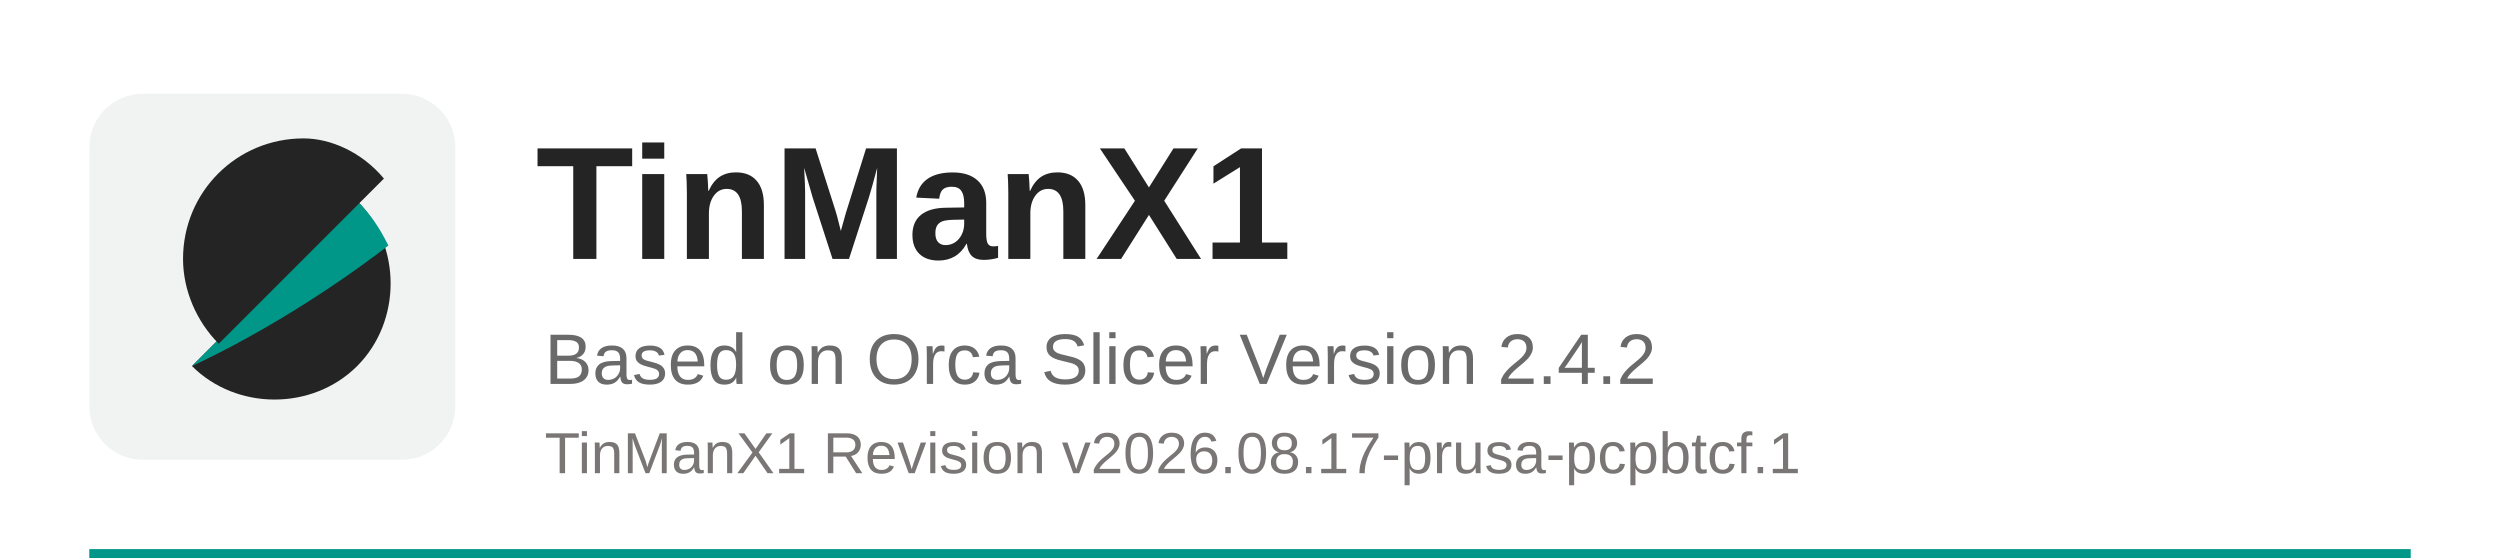
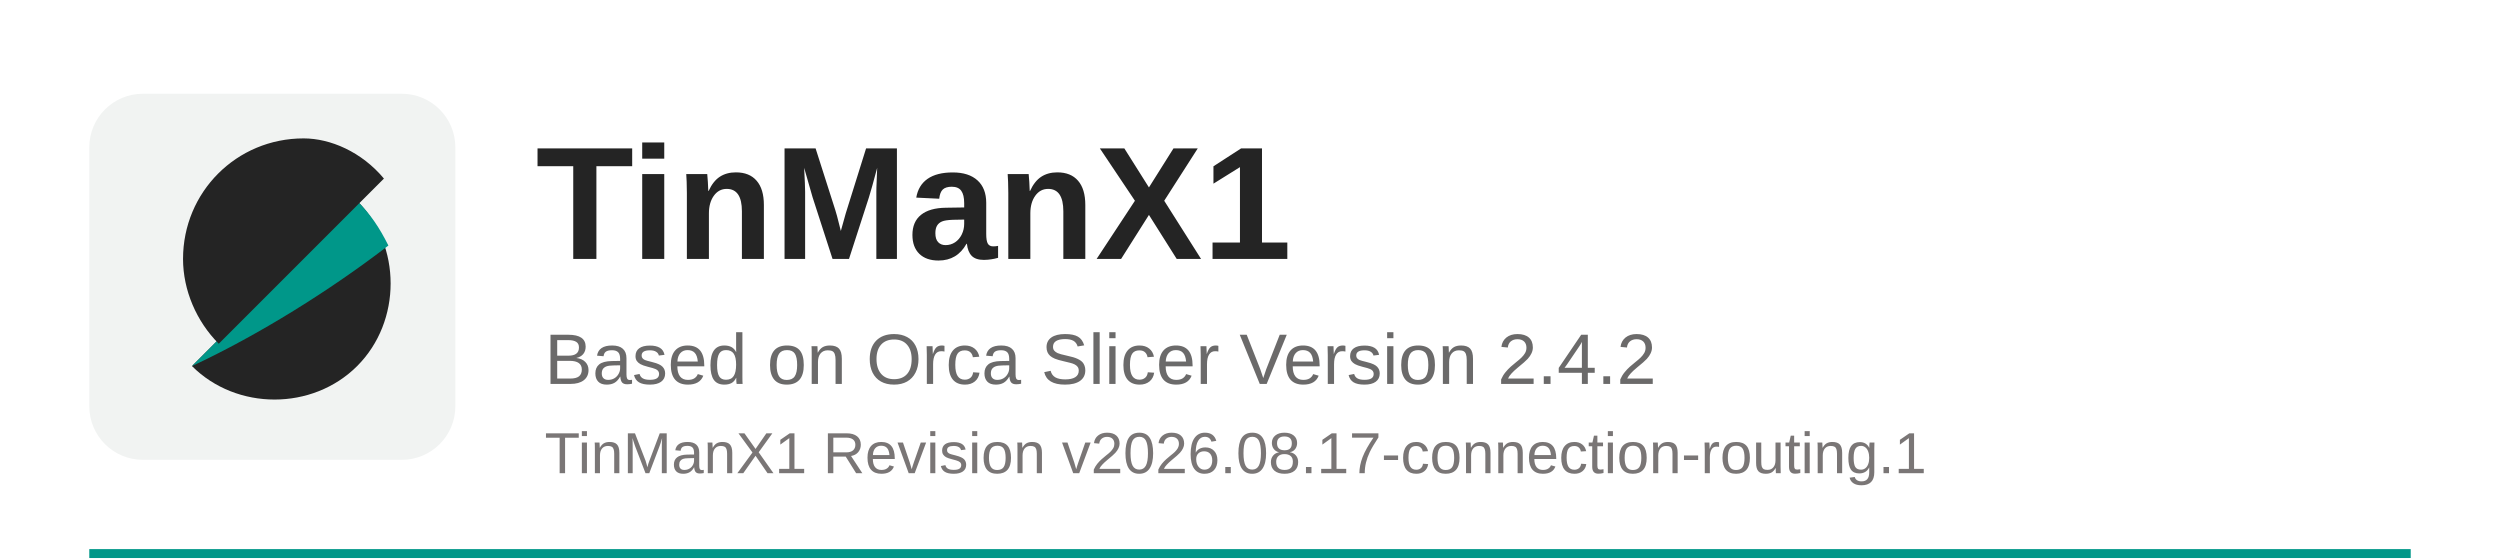
<svg xmlns="http://www.w3.org/2000/svg" width="560" height="125" viewBox="0 0 560 125">
  <rect x="20" y="123" width="520" height="2" fill="#009789" />
  <rect x="20" y="21" width="82" height="82" rx="12" fill="#f1f3f2" />
  <path d="M43 82c10 10 27 10 37 0s10-27 0-37L43 82z" fill="#242424" />
  <path d="M80 45L43 82c15-7 31-17 44-27-2-4-4-7-7-10z" fill="#009789" />
  <path d="M68 31c-15 0-27 12-27 27 0 7 3 14 8 19l37-37c-5-6-12-9-18-9z" fill="#242424" />
  <text x="120" y="58" font-family="Arial, Helvetica, sans-serif" font-size="36" font-weight="700" fill="#242424">TinManX1</text>
  <text x="122" y="86" font-family="Arial, Helvetica, sans-serif" font-size="16" fill="#6b6a6a">Based on Orca Slicer Version 2.4.2</text>
-   <text x="122" y="106" font-family="Arial, Helvetica, sans-serif" font-size="13" fill="#7a7676">TinManX1 Revision v2026.08.17-prusa-pcpbtcf.1</text>
+   <text x="122" y="106" font-family="Arial, Helvetica, sans-serif" font-size="13" fill="#7a7676">TinManX1 Revision v2026.08.17-connection-routing.1</text>
</svg>
